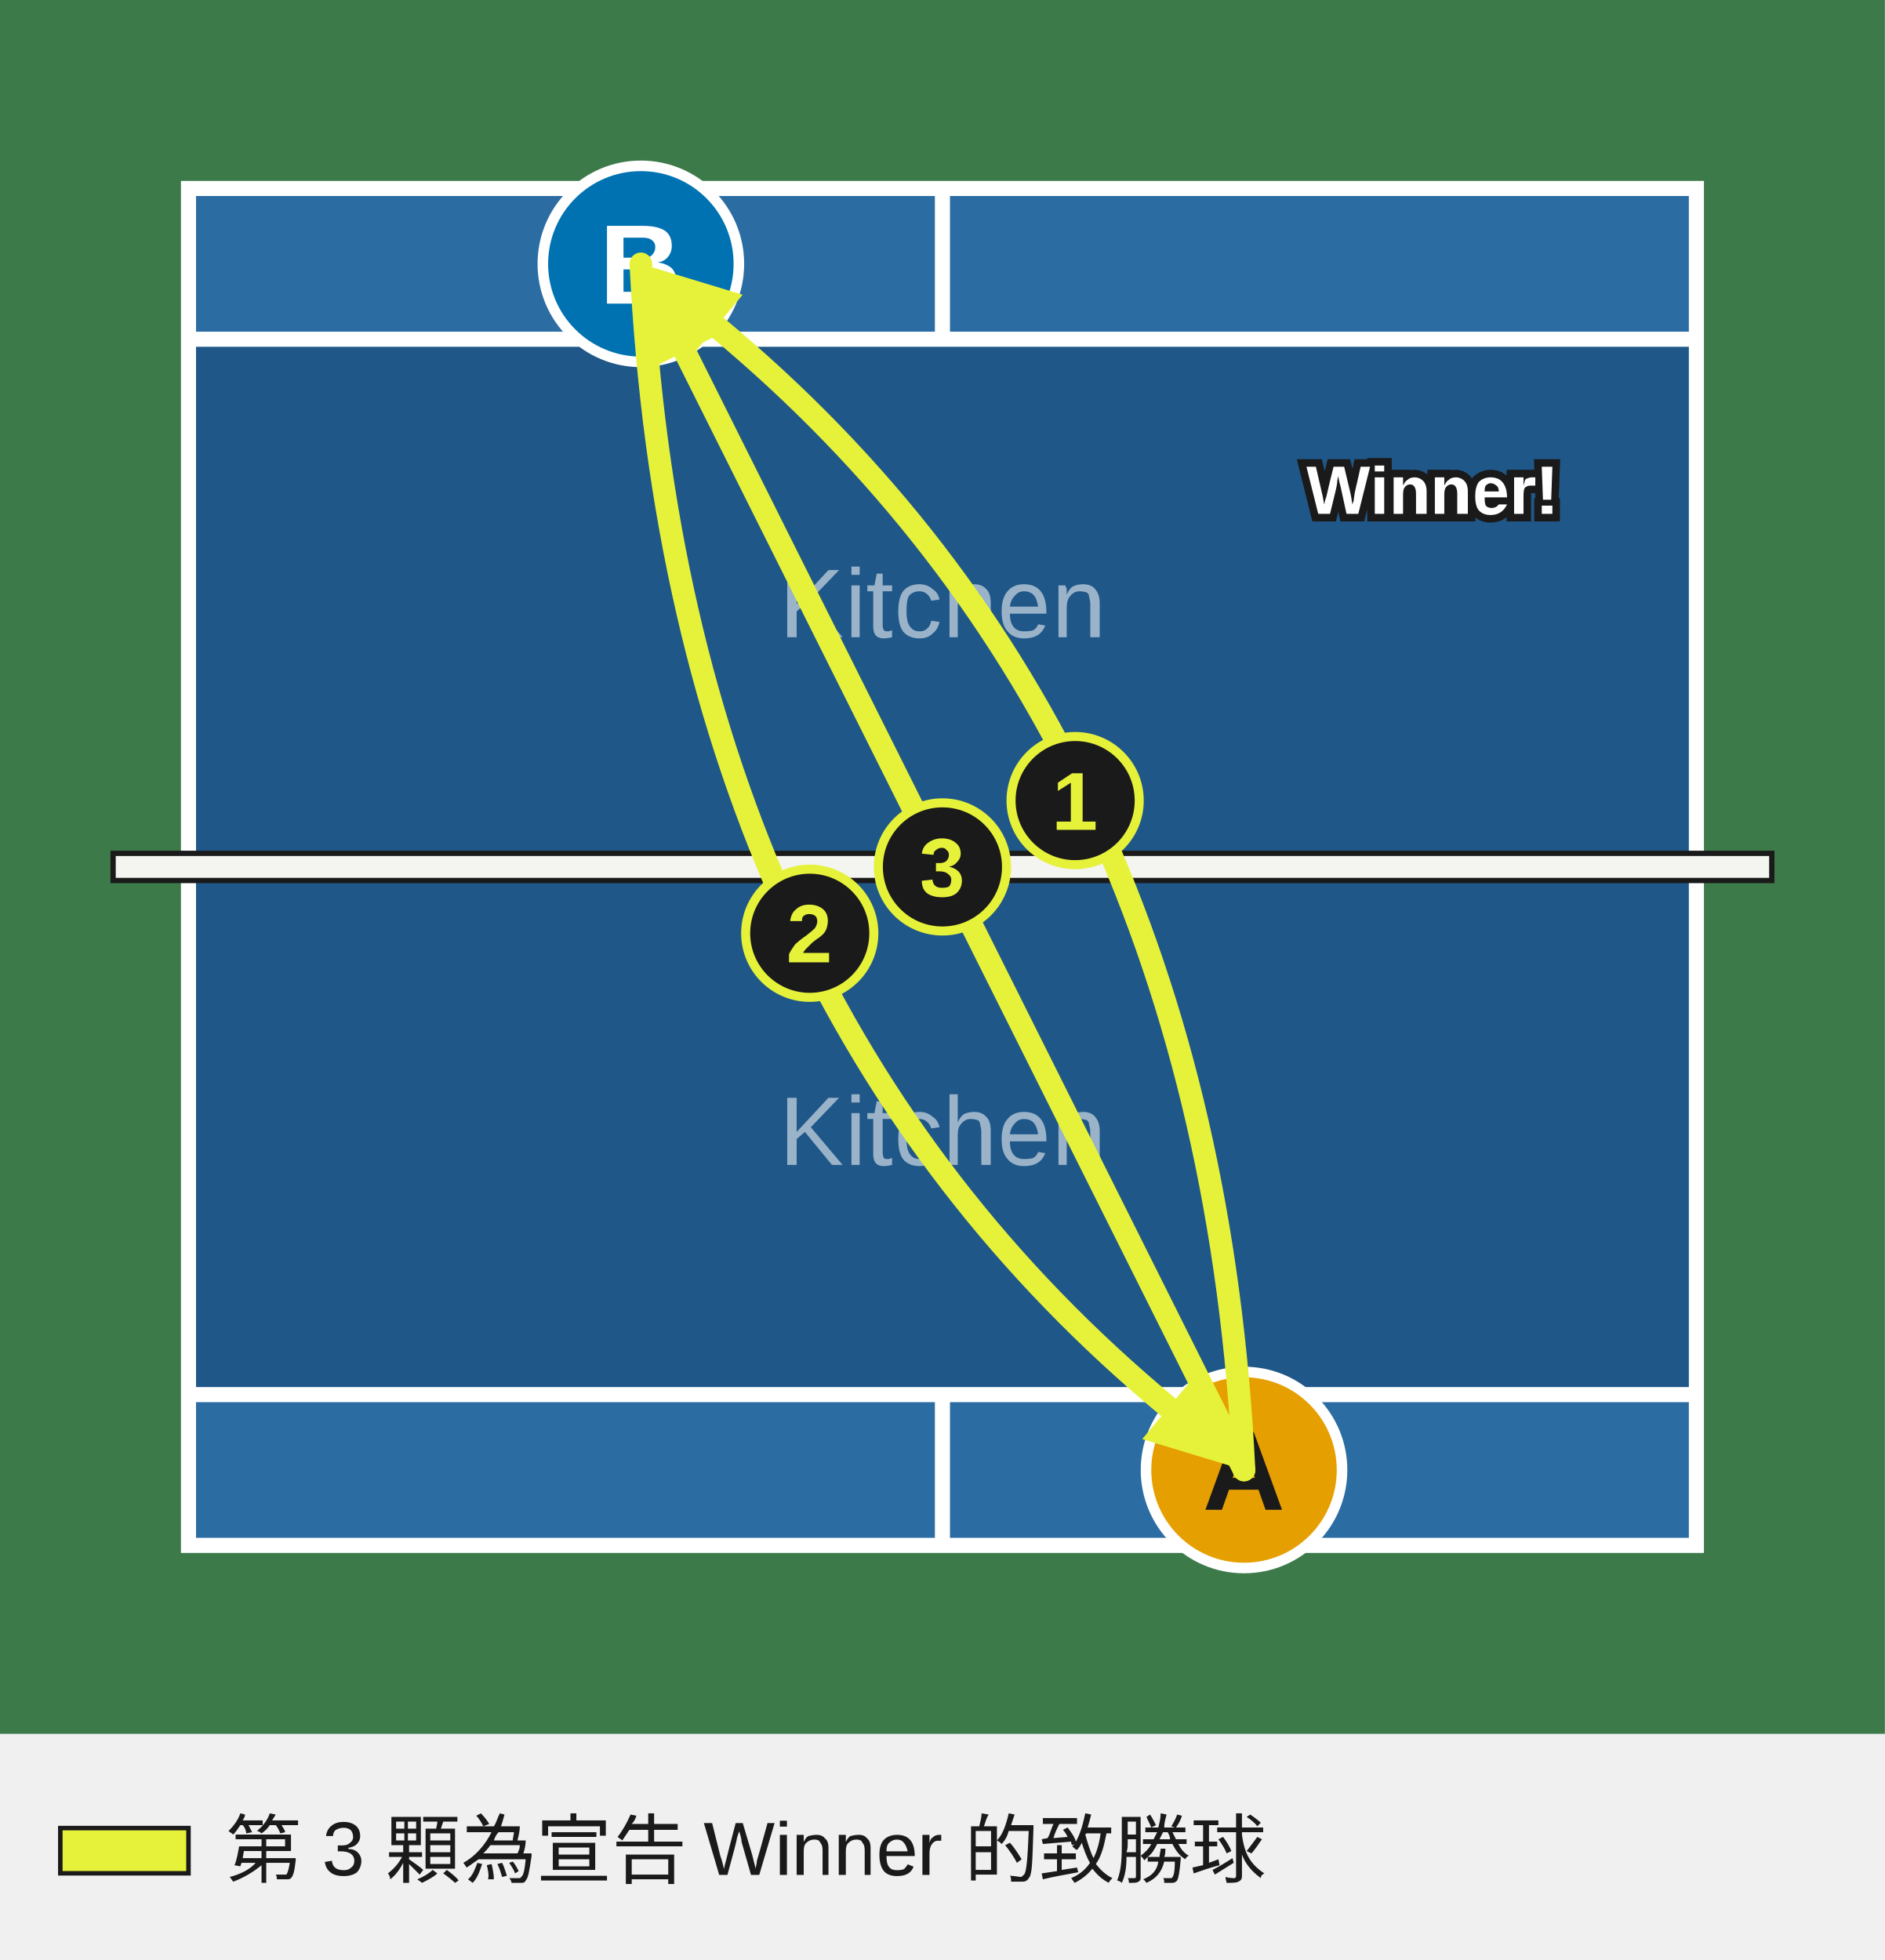
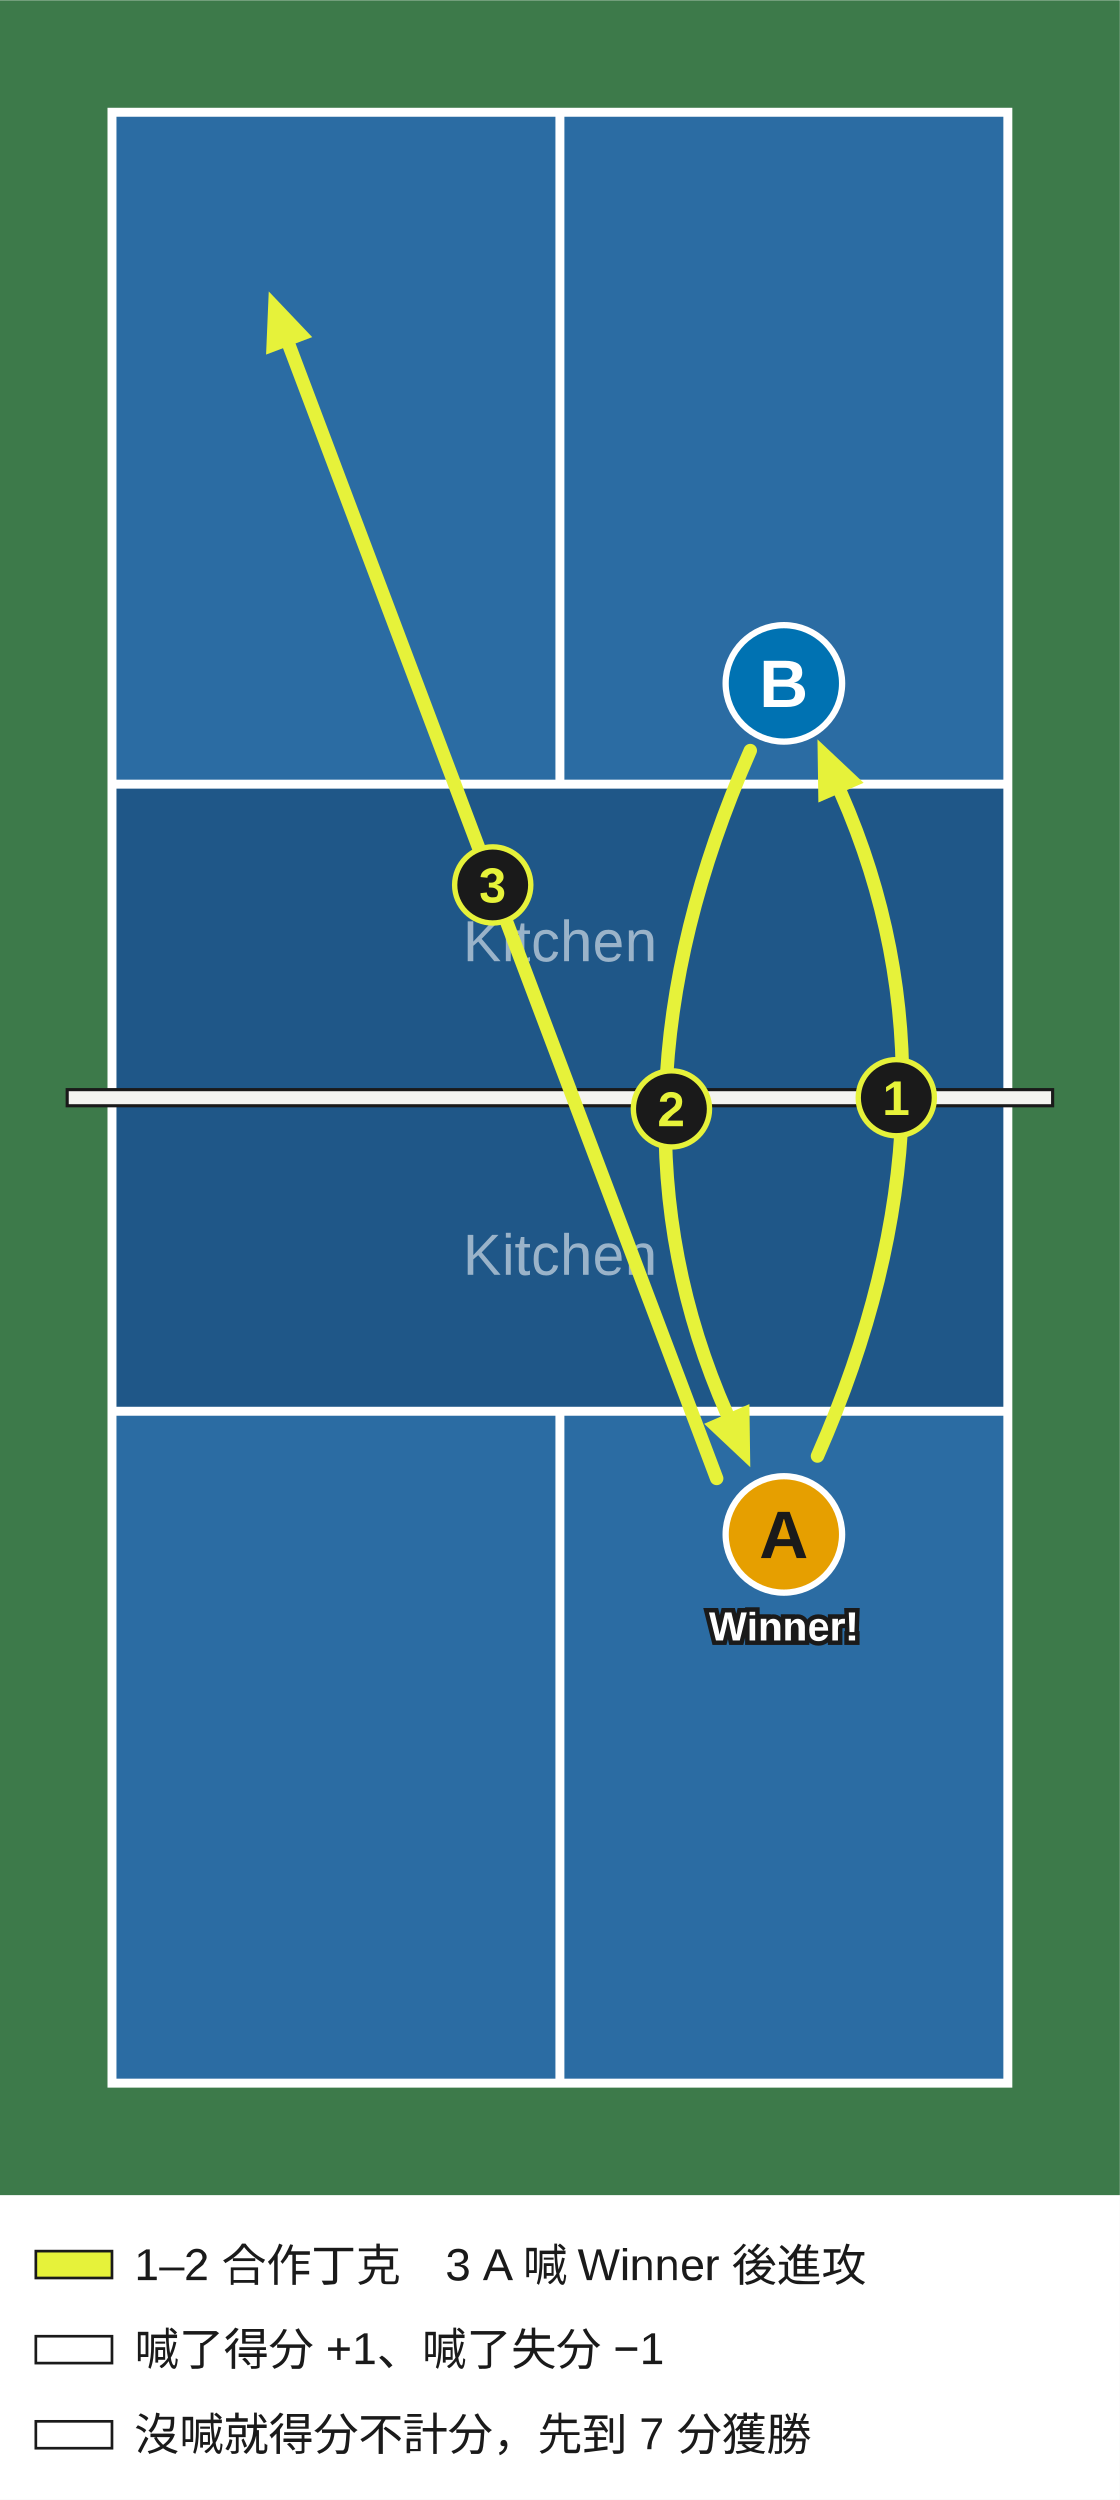
- <svg xmlns="http://www.w3.org/2000/svg" viewBox="-2.5 10.5 25 26" width="400" height="416" role="img" aria-label="勝利球判斷 Winner" font-family="Arial, Helvetica, 'Helvetica Neue', sans-serif">
+ <svg xmlns="http://www.w3.org/2000/svg" viewBox="-2.5 -2.5 25 55.8" width="400" height="893" role="img" aria-label="勝利球判斷 Winner" font-family="Arial, Helvetica, 'Helvetica Neue', sans-serif">
+   <rect x="-2.5" y="-2.5" width="25" height="55.8" fill="#ffffff" />
  <g>
-     <rect x="-2.5" y="10.5" width="25" height="23" fill="#3d7a4a" />
-     <rect x="0" y="13" width="20" height="18" fill="#2b6ca3" />
+     <rect x="-2.5" y="-2.5" width="25" height="49" fill="#3d7a4a" />
+     <rect x="0" y="0" width="20" height="44" fill="#2b6ca3" />
    <rect x="0" y="15" width="20" height="7" fill="#1f5788" />
    <rect x="0" y="22" width="20" height="7" fill="#1f5788" />
-     <rect x="0" y="13" width="20" height="18" stroke="#ffffff" stroke-width="0.2" fill="none" />
-     <path d="M0 15H20M0 29H20 M10 13V15M10 29V31" stroke="#ffffff" stroke-width="0.2" fill="none" />
+     <rect x="0" y="0" width="20" height="44" stroke="#ffffff" stroke-width="0.2" fill="none" />
+     <path d="M0 15H20M0 29H20M10 0V15M10 29V44" stroke="#ffffff" stroke-width="0.2" fill="none" />
    <text x="10" y="18.5" dy="0.35em" font-size="1.3" fill="#ffffff" fill-opacity="0.55" text-anchor="middle" font-family="Arial, Helvetica, 'Helvetica Neue', sans-serif">Kitchen</text>
    <text x="10" y="25.5" dy="0.35em" font-size="1.3" fill="#ffffff" fill-opacity="0.55" text-anchor="middle" font-family="Arial, Helvetica, 'Helvetica Neue', sans-serif">Kitchen</text>
    <rect x="-1" y="21.82" width="22" height="0.36" fill="#f4f4f0" stroke="#1a1a1a" stroke-width="0.07" />
-     <circle cx="14" cy="30" r="1.3" fill="#e69f00" stroke="#ffffff" stroke-width="0.14" />
-     <text x="14" y="30" dy="0.35em" font-size="1.5" font-weight="700" fill="#1a1a1a" text-anchor="middle" font-family="Arial, Helvetica, 'Helvetica Neue', sans-serif">A</text>
-     <circle cx="6" cy="14" r="1.3" fill="#0072b2" stroke="#ffffff" stroke-width="0.14" />
-     <text x="6" y="14" dy="0.35em" font-size="1.5" font-weight="700" fill="#ffffff" text-anchor="middle" font-family="Arial, Helvetica, 'Helvetica Neue', sans-serif">B</text>
-     <path d="M14,30Q13.52,20.24 7,14.83" fill="none" stroke="#e6f23a" stroke-width="0.3" stroke-linecap="round" />
-     <polygon points="6,14 7.35,14.41 6.65,15.25" fill="#e6f23a" />
-     <circle cx="11.76" cy="21.12" r="0.85" fill="#1a1a1a" stroke="#e6f23a" stroke-width="0.12" />
-     <text x="11.76" y="21.12" dy="0.35em" font-size="1.1" font-weight="700" fill="#e6f23a" text-anchor="middle" font-family="Arial, Helvetica, 'Helvetica Neue', sans-serif">1</text>
-     <path d="M6,14Q6.48,23.76 13,29.17" fill="none" stroke="#e6f23a" stroke-width="0.3" stroke-linecap="round" />
-     <polygon points="14,30 12.65,29.59 13.35,28.75" fill="#e6f23a" />
-     <circle cx="8.24" cy="22.88" r="0.85" fill="#1a1a1a" stroke="#e6f23a" stroke-width="0.12" />
-     <text x="8.24" y="22.88" dy="0.35em" font-size="1.1" font-weight="700" fill="#e6f23a" text-anchor="middle" font-family="Arial, Helvetica, 'Helvetica Neue', sans-serif">2</text>
-     <path d="M14,30L6.58,15.16" fill="none" stroke="#e6f23a" stroke-width="0.3" stroke-linecap="round" />
-     <polygon points="6,14 7.07,14.92 6.09,15.41" fill="#e6f23a" />
-     <circle cx="10" cy="22" r="0.85" fill="#1a1a1a" stroke="#e6f23a" stroke-width="0.12" />
-     <text x="10" y="22" dy="0.35em" font-size="1.1" font-weight="700" fill="#e6f23a" text-anchor="middle" font-family="Arial, Helvetica, 'Helvetica Neue', sans-serif">3</text>
-     <text x="16.5" y="17" dy="0.35em" font-size="0.9" font-weight="700" fill="#ffffff" stroke="#1a1a1a" stroke-width="0.2" paint-order="stroke" text-anchor="middle" font-family="Arial, Helvetica, 'Helvetica Neue', sans-serif">Winner!</text>
+     <circle cx="15" cy="31.75" r="1.3" fill="#e69f00" stroke="#ffffff" stroke-width="0.14" />
+     <text x="15" y="31.75" dy="0.35em" font-size="1.5" font-weight="700" fill="#1a1a1a" text-anchor="middle" font-family="Arial, Helvetica, 'Helvetica Neue', sans-serif">A</text>
+     <text x="15" y="33.8" dy="0.35em" font-size="0.9" font-weight="700" fill="#ffffff" stroke="#1a1a1a" stroke-width="0.2" paint-order="stroke" text-anchor="middle" font-family="Arial, Helvetica, 'Helvetica Neue', sans-serif">Winner!</text>
+     <circle cx="15" cy="12.75" r="1.3" fill="#0072b2" stroke="#ffffff" stroke-width="0.14" />
+     <text x="15" y="12.75" dy="0.35em" font-size="1.5" font-weight="700" fill="#ffffff" text-anchor="middle" font-family="Arial, Helvetica, 'Helvetica Neue', sans-serif">B</text>
+     <path d="M15.75 30Q19.27 22 16.27 15.19" fill="none" stroke="#e6f23a" stroke-width="0.3" stroke-linecap="round" />
+     <polygon points="15.75,14 16.78,14.97 15.77,15.41" fill="#e6f23a" />
+     <circle cx="17.51" cy="22" r="0.85" fill="#1a1a1a" stroke="#e6f23a" stroke-width="0.12" />
+     <text x="17.51" y="22" dy="0.35em" font-size="1.1" font-weight="700" fill="#e6f23a" text-anchor="middle" font-family="Arial, Helvetica, 'Helvetica Neue', sans-serif">1</text>
+     <path d="M14.25 14.25Q10.73 22.25 13.73 29.06" fill="none" stroke="#e6f23a" stroke-width="0.3" stroke-linecap="round" />
+     <polygon points="14.25,30.25 13.22,29.28 14.23,28.84" fill="#e6f23a" />
+     <circle cx="12.49" cy="22.25" r="0.85" fill="#1a1a1a" stroke="#e6f23a" stroke-width="0.12" />
+     <text x="12.49" y="22.25" dy="0.35em" font-size="1.1" font-weight="700" fill="#e6f23a" text-anchor="middle" font-family="Arial, Helvetica, 'Helvetica Neue', sans-serif">2</text>
+     <path d="M13.5 30.5L3.96 5.22" fill="none" stroke="#e6f23a" stroke-width="0.3" stroke-linecap="round" />
+     <polygon points="3.5,4 4.47,5.02 3.44,5.41" fill="#e6f23a" />
+     <circle cx="8.5" cy="17.25" r="0.85" fill="#1a1a1a" stroke="#e6f23a" stroke-width="0.12" />
+     <text x="8.5" y="17.25" dy="0.35em" font-size="1.1" font-weight="700" fill="#e6f23a" text-anchor="middle" font-family="Arial, Helvetica, 'Helvetica Neue', sans-serif">3</text>
  </g>
-   <rect x="-1.7" y="34.75" width="1.7" height="0.6" fill="#e6f23a" stroke="#1a1a1a" stroke-width="0.06" />
-   <text x="0.5" y="35.05" font-size="1" fill="#1a1a1a" font-family="Arial, Helvetica, 'Helvetica Neue', sans-serif" dy="0.35em">第 3 顆為宣告 Winner 的致勝球</text>
+   <rect x="-1.7" y="47.75" width="1.7" height="0.6" fill="#e6f23a" stroke="#1a1a1a" stroke-width="0.06" />
+   <text x="0.5" y="48.05" font-size="1" fill="#1a1a1a" font-family="Arial, Helvetica, 'Helvetica Neue', sans-serif" dy="0.35em">1–2 合作丁克　3 A 喊 Winner 後進攻</text>
+   <rect x="-1.7" y="49.65" width="1.7" height="0.6" fill="#ffffff" stroke="#1a1a1a" stroke-width="0.06" />
+   <text x="0.5" y="49.95" font-size="1" fill="#1a1a1a" font-family="Arial, Helvetica, 'Helvetica Neue', sans-serif" dy="0.35em">喊了得分 +1、喊了失分 −1</text>
+   <rect x="-1.7" y="51.55" width="1.7" height="0.6" fill="#ffffff" stroke="#1a1a1a" stroke-width="0.06" />
+   <text x="0.5" y="51.85" font-size="1" fill="#1a1a1a" font-family="Arial, Helvetica, 'Helvetica Neue', sans-serif" dy="0.35em">沒喊就得分不計分，先到 7 分獲勝</text>
</svg>
